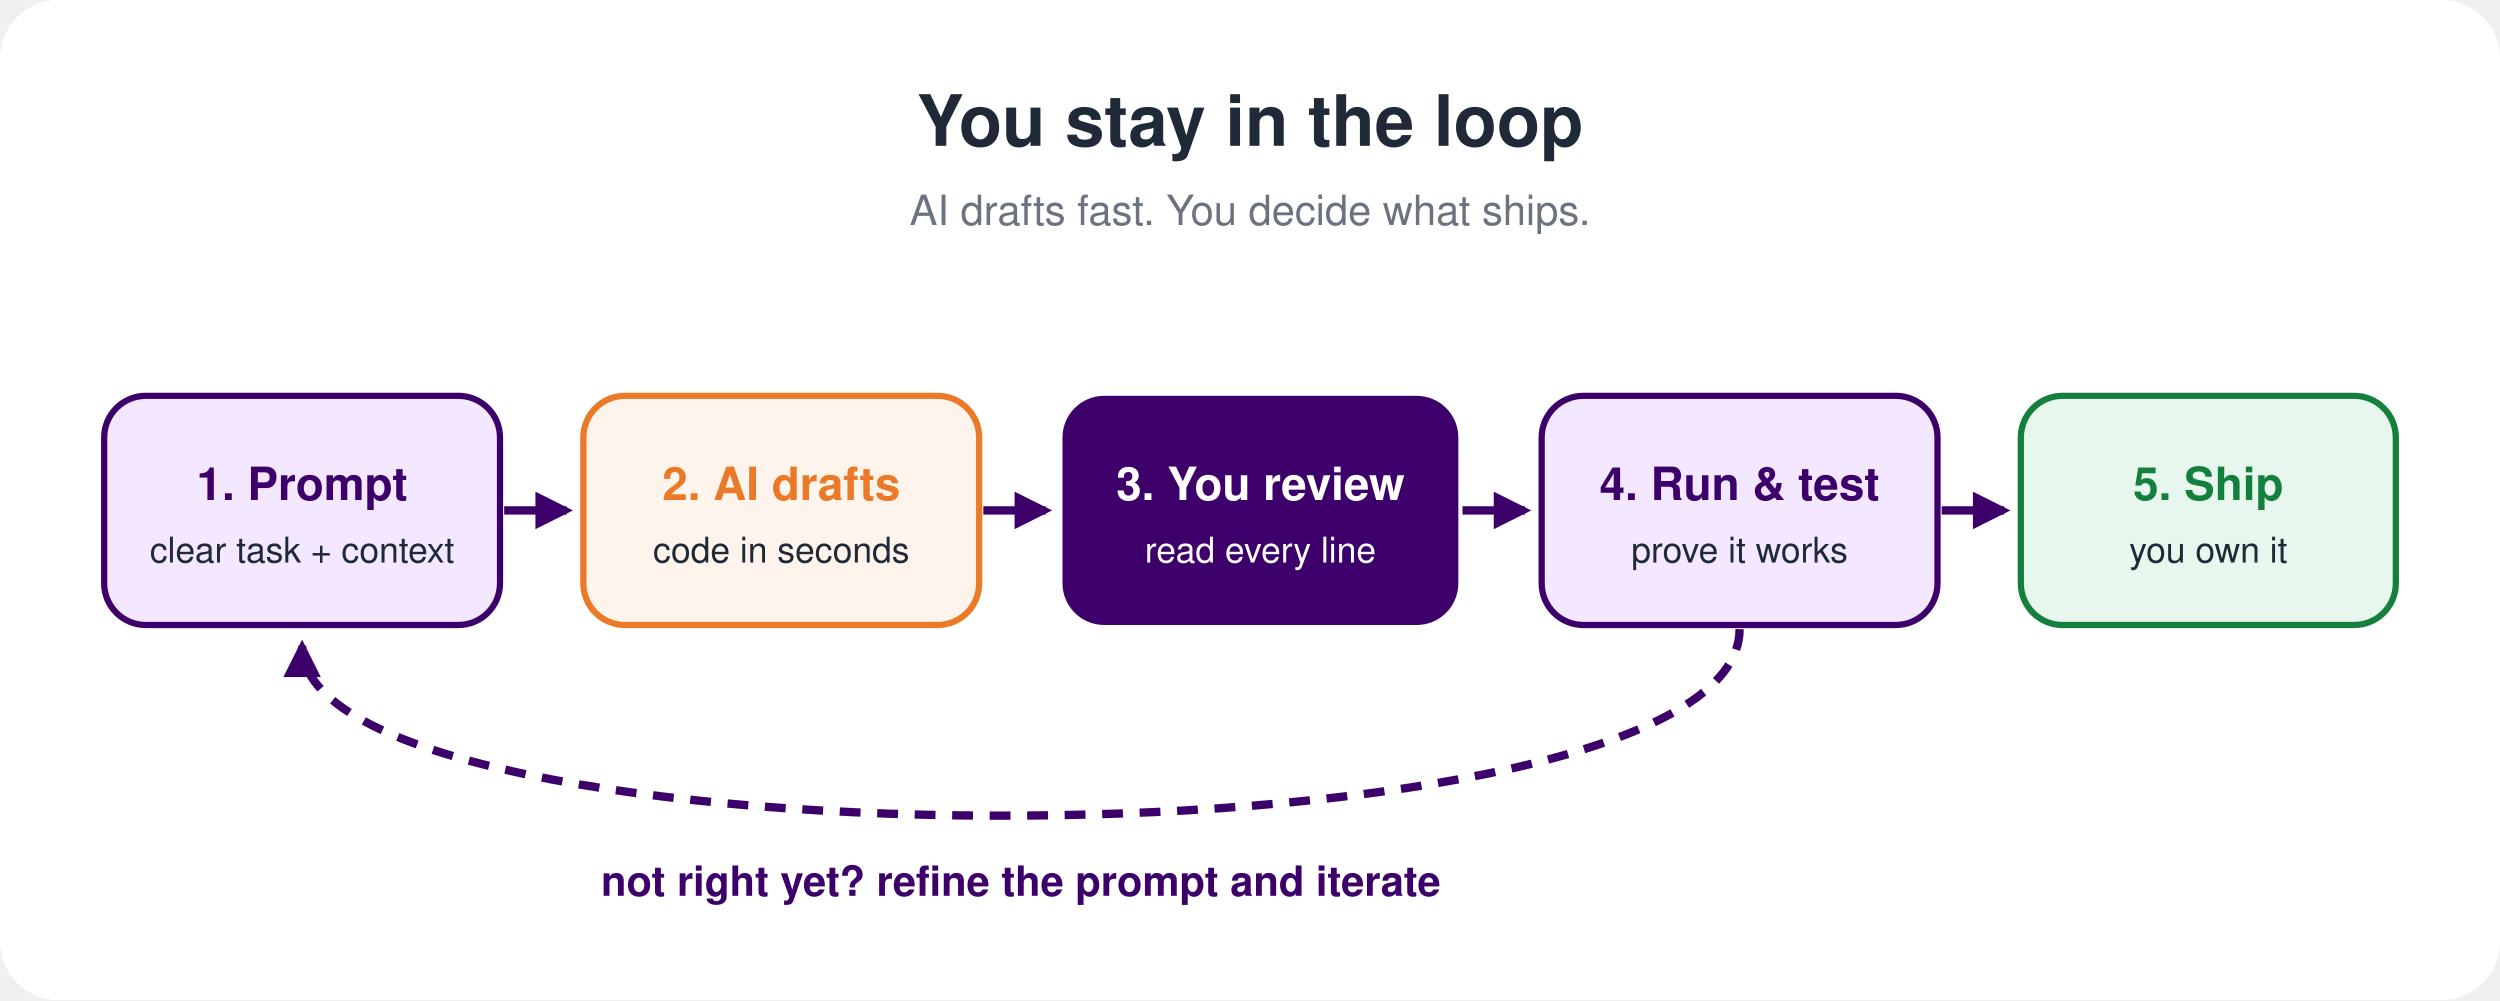
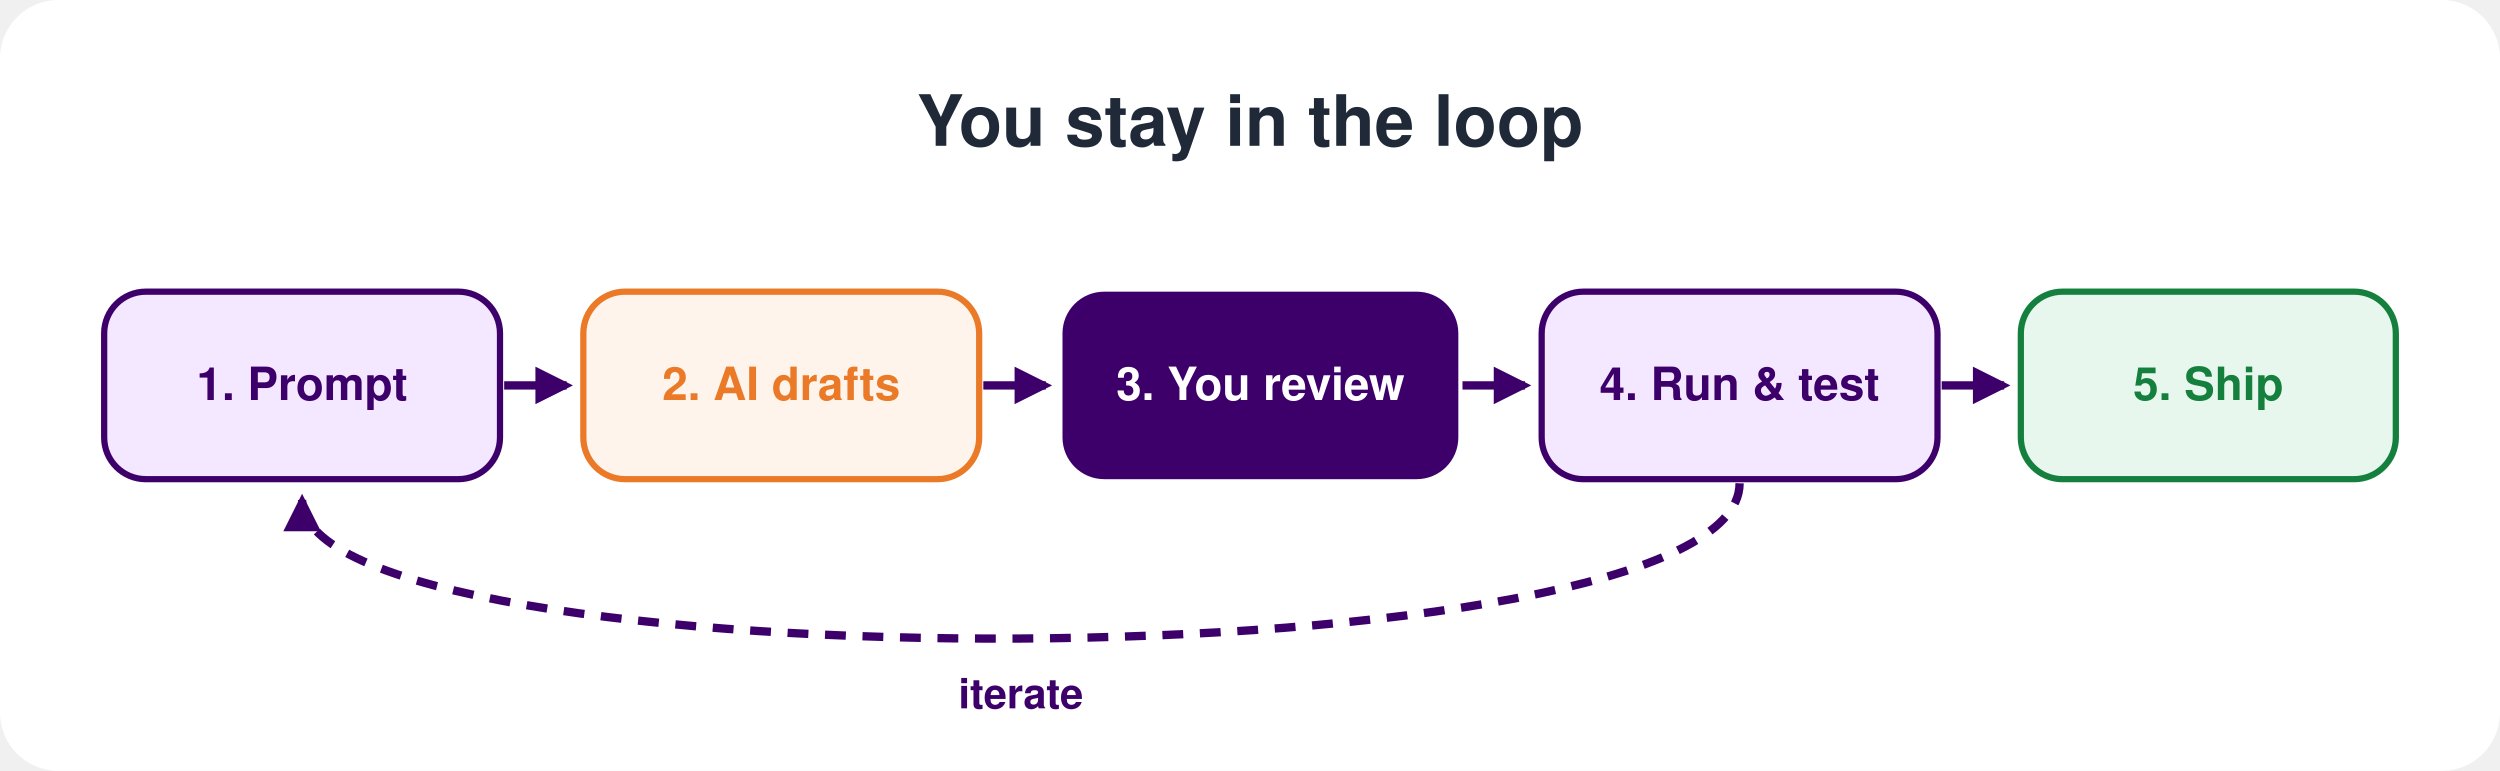
- <svg xmlns="http://www.w3.org/2000/svg" width="1200" height="480" viewBox="0 0 1200 480" font-family="Helvetica, Arial, sans-serif">
+ <svg xmlns="http://www.w3.org/2000/svg" width="1200" height="370" viewBox="0 0 1200 370" font-family="Helvetica, Arial, sans-serif">
  <defs>
    <marker id="a" markerUnits="userSpaceOnUse" markerWidth="18" markerHeight="18" refX="15" refY="9" orient="auto">
      <path d="M0,0 L18,9 L0,18 z" fill="#3d006b" />
    </marker>
  </defs>
-   <rect width="1200" height="480" rx="28" fill="#ffffff" />
+   <rect width="1200" height="370" rx="28" fill="#ffffff" />
  <text x="600" y="70" text-anchor="middle" font-size="34" font-weight="700" fill="#1f2937">You stay in the loop</text>
-   <text x="600" y="108" text-anchor="middle" font-size="20" fill="#6b7280">AI drafts fast. You decide what ships.</text>
  <g font-size="22" font-weight="700" text-anchor="middle">
-     <rect x="50" y="190" width="190" height="110" rx="20" fill="#f3e8ff" stroke="#3d006b" stroke-width="3" />
-     <text x="145" y="240" fill="#3d006b">1. Prompt</text>
-     <text x="145" y="270" font-size="17" font-weight="400" fill="#1f2937">clear task + context</text>
-     <rect x="280" y="190" width="190" height="110" rx="20" fill="#fff4ec" stroke="#ea7a28" stroke-width="3" />
-     <text x="375" y="240" fill="#ea7a28">2. AI drafts</text>
-     <text x="375" y="270" font-size="17" font-weight="400" fill="#1f2937">code in seconds</text>
-     <rect x="510" y="190" width="190" height="110" rx="20" fill="#3d006b" />
-     <text x="605" y="240" fill="#ffffff">3. You review</text>
-     <text x="605" y="270" font-size="17" font-weight="400" fill="#ffffff">read every line</text>
-     <rect x="740" y="190" width="190" height="110" rx="20" fill="#f3e8ff" stroke="#3d006b" stroke-width="3" />
-     <text x="835" y="240" fill="#3d006b">4. Run &amp; test</text>
-     <text x="835" y="270" font-size="17" font-weight="400" fill="#1f2937">prove it works</text>
-     <rect x="970" y="190" width="180" height="110" rx="20" fill="#e8f7ee" stroke="#15803d" stroke-width="3" />
-     <text x="1060" y="240" fill="#15803d">5. Ship</text>
-     <text x="1060" y="270" font-size="17" font-weight="400" fill="#1f2937">you own it</text>
+     <rect x="50" y="140" width="190" height="90" rx="20" fill="#f3e8ff" stroke="#3d006b" stroke-width="3" />
+     <text x="145" y="192" fill="#3d006b">1. Prompt</text>
+     <rect x="280" y="140" width="190" height="90" rx="20" fill="#fff4ec" stroke="#ea7a28" stroke-width="3" />
+     <text x="375" y="192" fill="#ea7a28">2. AI drafts</text>
+     <rect x="510" y="140" width="190" height="90" rx="20" fill="#3d006b" />
+     <text x="605" y="192" fill="#ffffff">3. You review</text>
+     <rect x="740" y="140" width="190" height="90" rx="20" fill="#f3e8ff" stroke="#3d006b" stroke-width="3" />
+     <text x="835" y="192" fill="#3d006b">4. Run &amp; test</text>
+     <rect x="970" y="140" width="180" height="90" rx="20" fill="#e8f7ee" stroke="#15803d" stroke-width="3" />
+     <text x="1060" y="192" fill="#15803d">5. Ship</text>
  </g>
  <g stroke="#3d006b" stroke-width="4" fill="none" marker-end="url(#a)">
-     <line x1="242" y1="245" x2="272" y2="245" />
-     <line x1="472" y1="245" x2="502" y2="245" />
-     <line x1="702" y1="245" x2="732" y2="245" />
-     <line x1="932" y1="245" x2="962" y2="245" />
-     <path d="M835 302 C835 420, 145 420, 145 310" stroke-dasharray="10 8" />
+     <line x1="242" y1="185" x2="272" y2="185" />
+     <line x1="472" y1="185" x2="502" y2="185" />
+     <line x1="702" y1="185" x2="732" y2="185" />
+     <line x1="932" y1="185" x2="962" y2="185" />
+     <path d="M835 232 C835 330, 145 330, 145 240" stroke-dasharray="10 8" />
  </g>
-   <text x="490" y="430" text-anchor="middle" font-size="20" font-weight="700" fill="#3d006b">not right yet? refine the prompt and iterate</text>
+   <text x="490" y="340" text-anchor="middle" font-size="20" font-weight="700" fill="#3d006b">iterate</text>
</svg>
